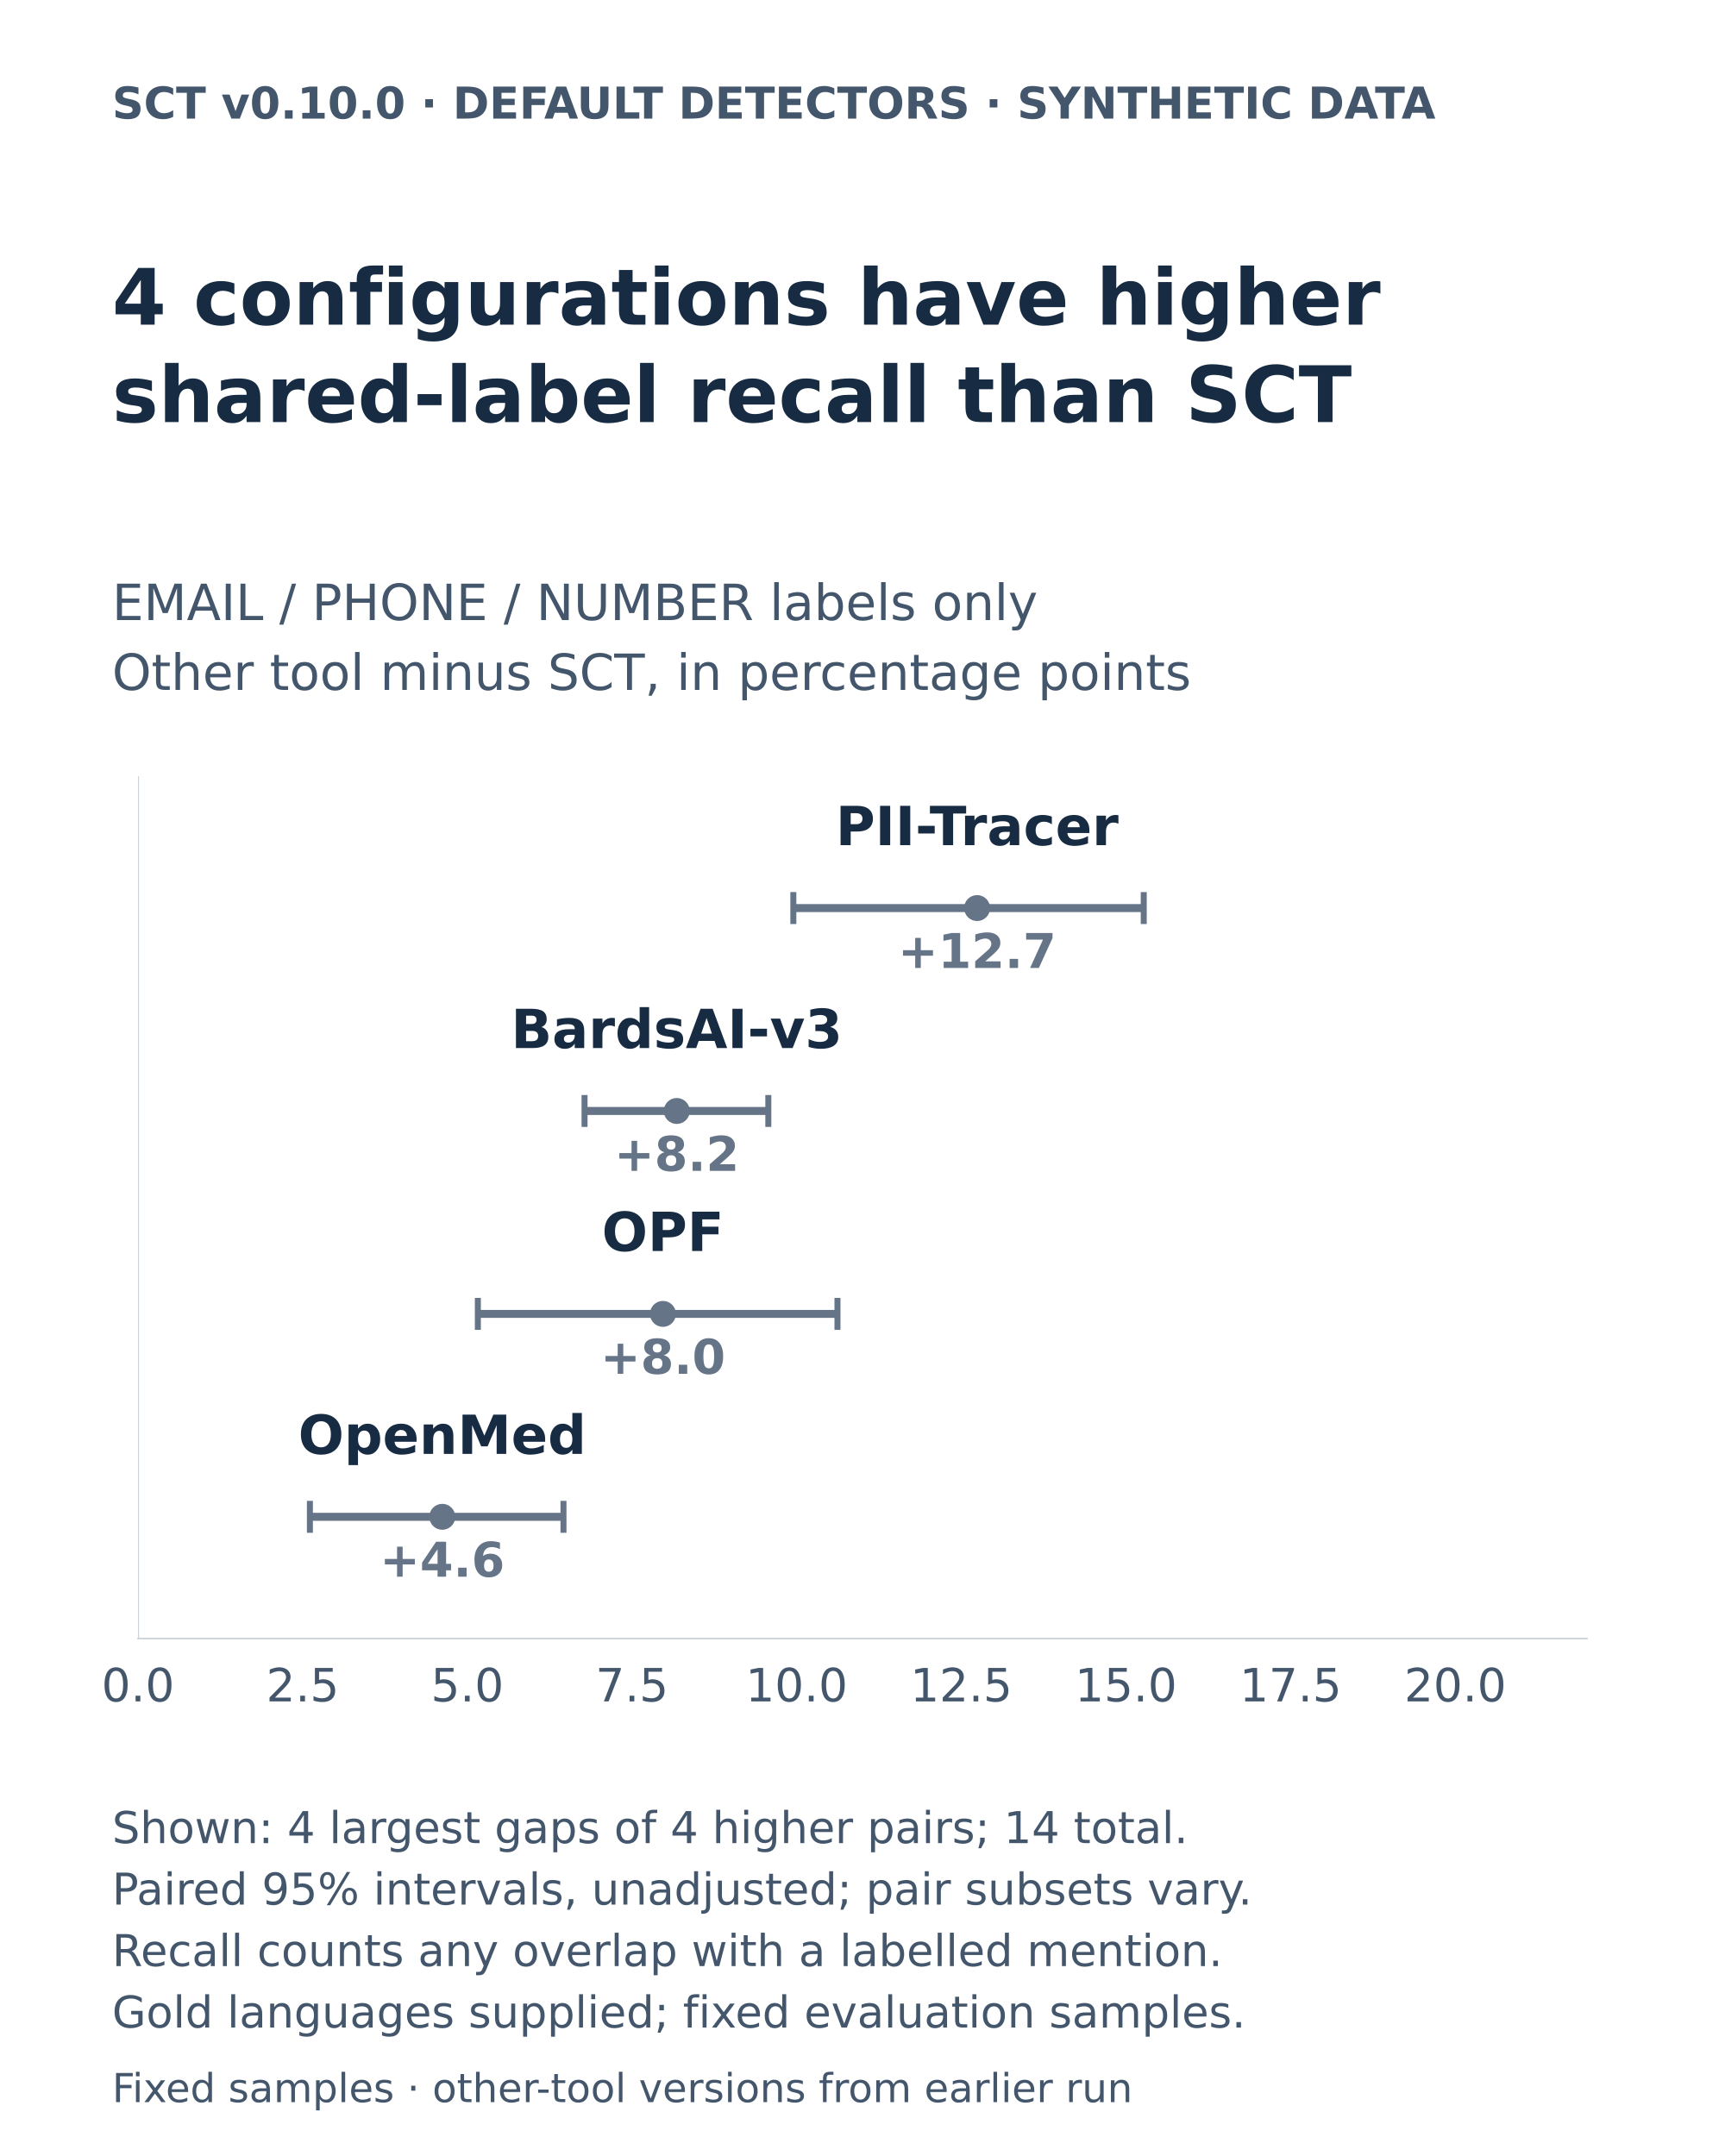
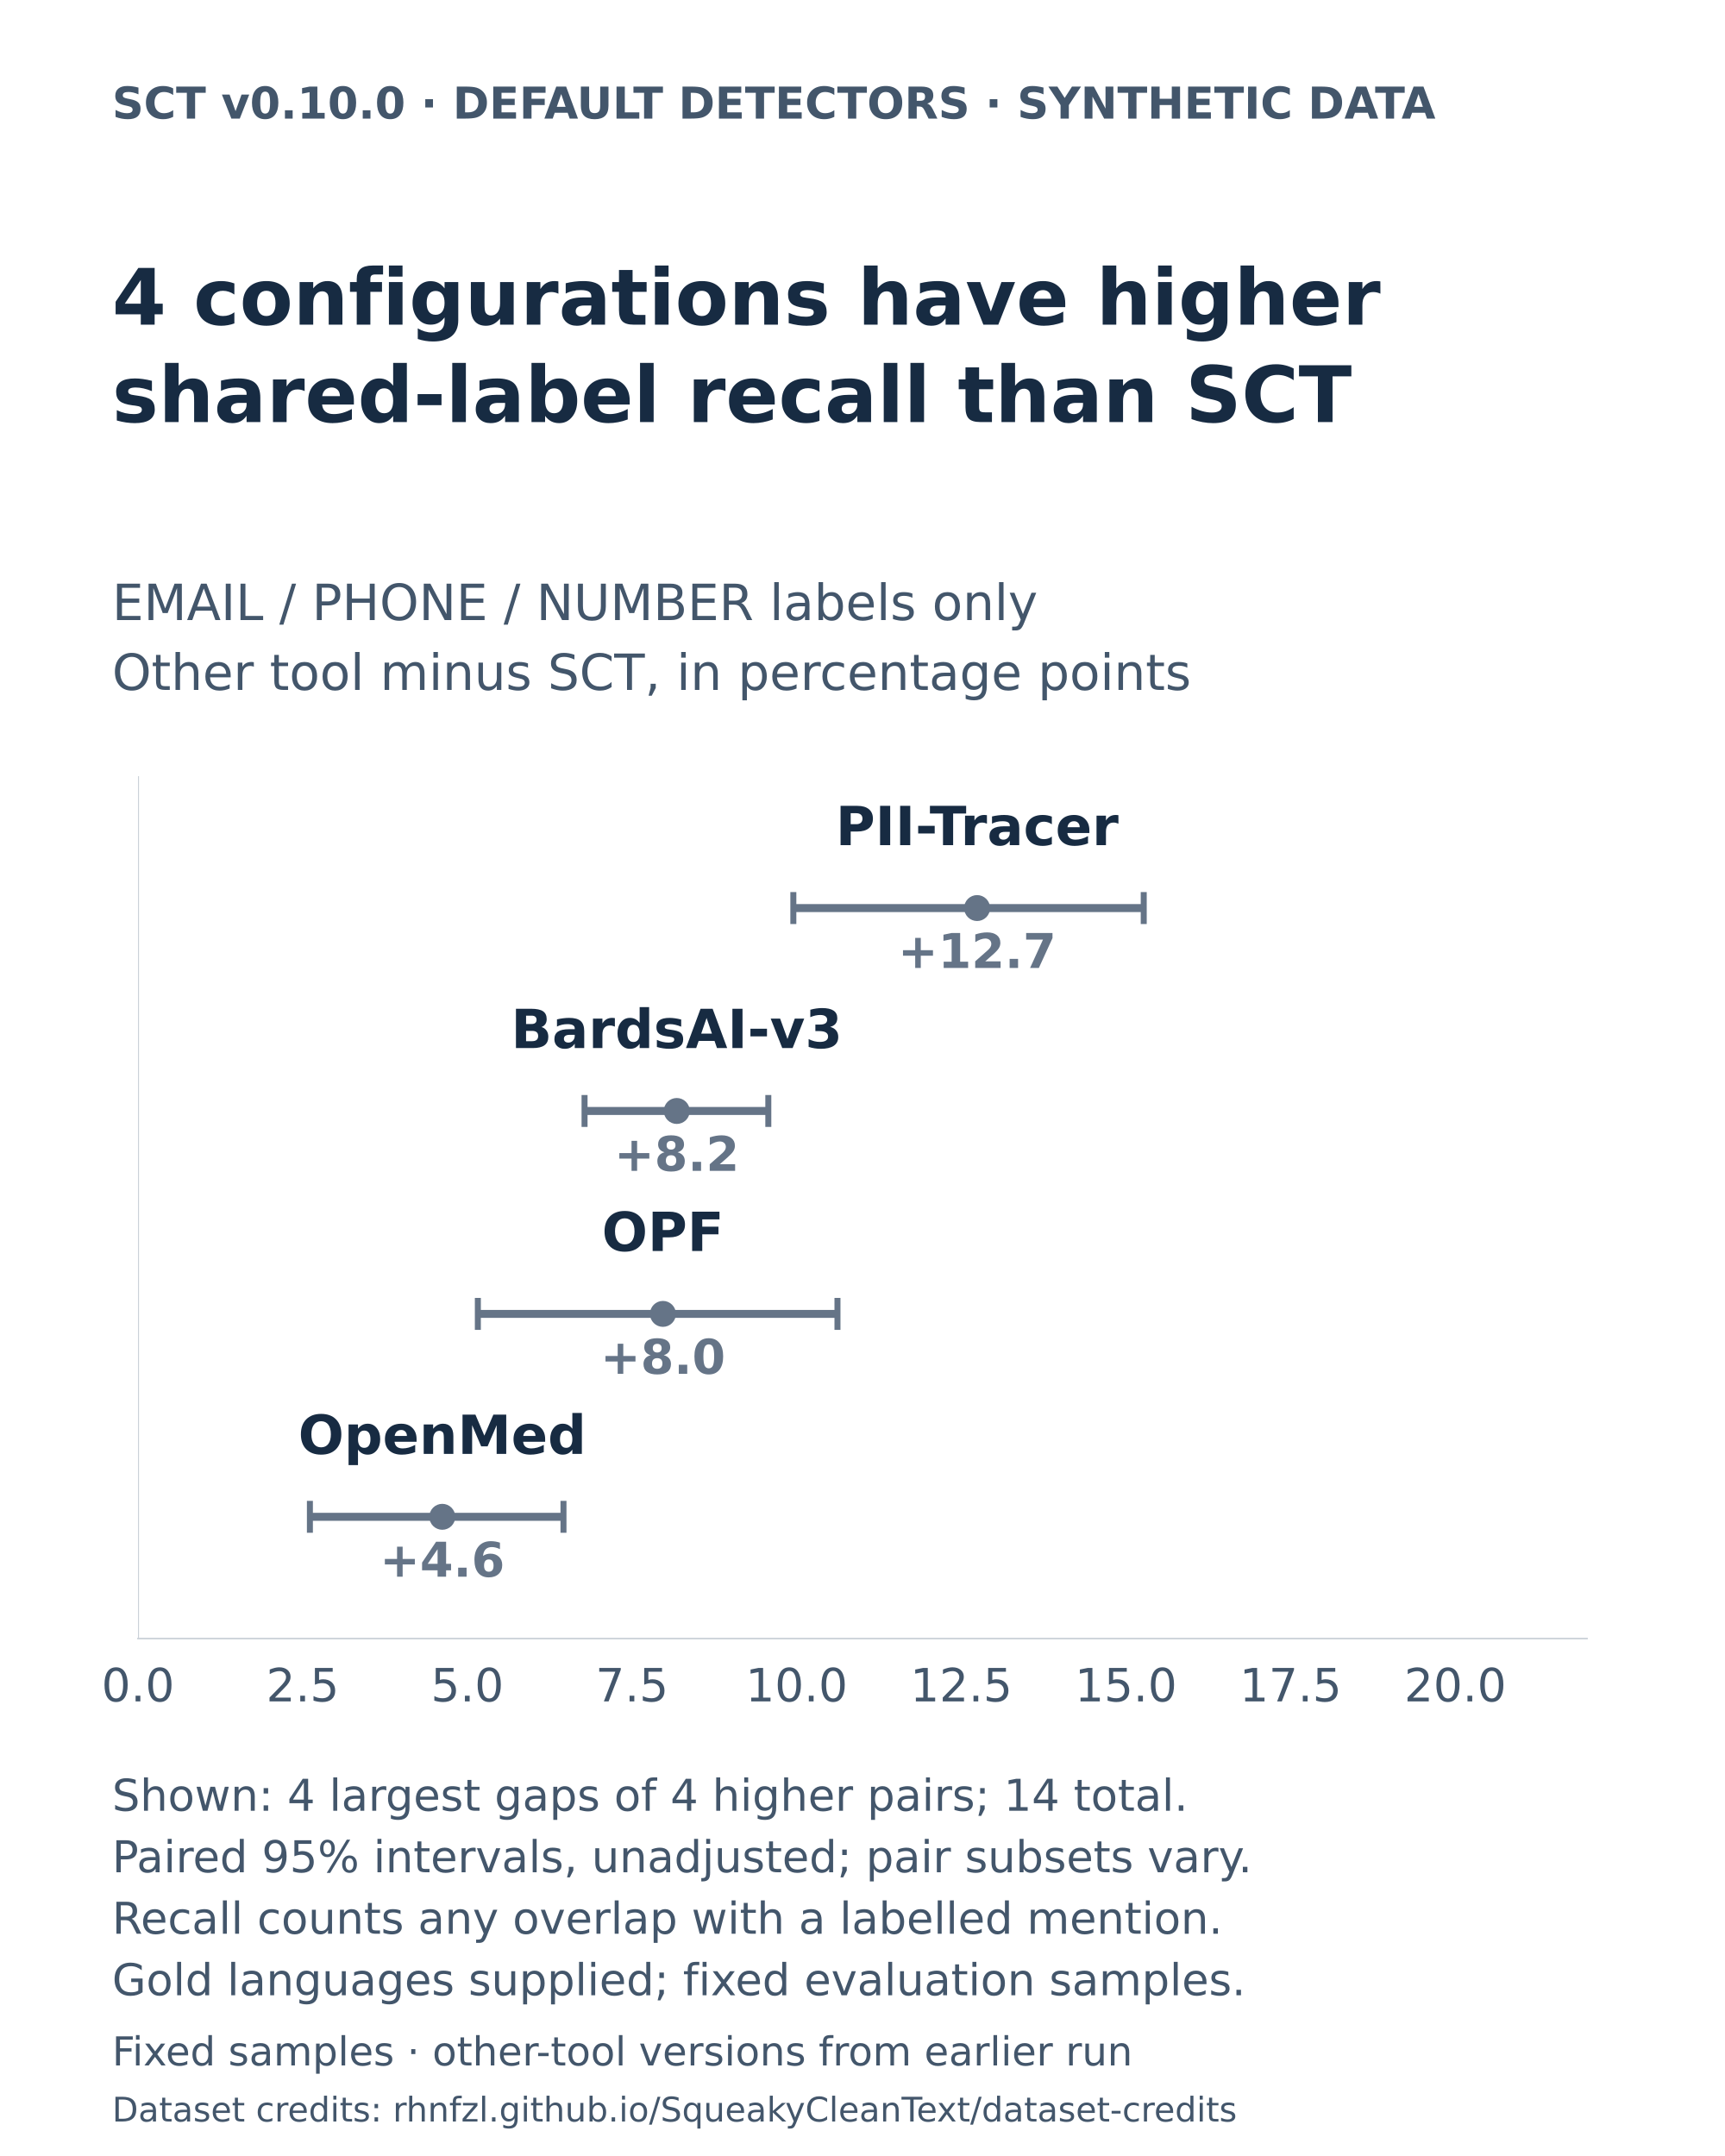
<svg xmlns="http://www.w3.org/2000/svg" xmlns:xlink="http://www.w3.org/1999/xlink" width="864pt" height="1080pt" viewBox="0 0 864 1080" version="1.1">
  <defs>
    <style type="text/css">*{stroke-linejoin: round; stroke-linecap: butt}</style>
  </defs>
  <g id="figure_1">
    <g id="patch_1">
      <path d="M 0 1080 L 864 1080 L 864 0 L 0 0 z " style="fill: #ffffff" />
    </g>
    <g id="axes_1">
      <g id="patch_2">
        <path d="M 69.12 820.8 L 794.88 820.8 L 794.88 388.8 L 69.12 388.8 z " style="fill: #ffffff" />
      </g>
      <g id="matplotlib.axis_1">
        <g id="xtick_1">
          <g id="line2d_1" />
          <g id="text_1">
            <text style="font-size: 23px; font-family: 'DejaVu Sans'; text-anchor: middle; fill: #43566b" x="69.12" y="852.275" transform="rotate(-0 69.12 852.2746)">0.0</text>
          </g>
        </g>
        <g id="xtick_2">
          <g id="line2d_2" />
          <g id="text_2">
            <text style="font-size: 23px; font-family: 'DejaVu Sans'; text-anchor: middle; fill: #43566b" x="151.593" y="852.275" transform="rotate(-0 151.5927 852.2746)">2.5</text>
          </g>
        </g>
        <g id="xtick_3">
          <g id="line2d_3" />
          <g id="text_3">
            <text style="font-size: 23px; font-family: 'DejaVu Sans'; text-anchor: middle; fill: #43566b" x="234.065" y="852.275" transform="rotate(-0 234.0655 852.2746)">5.0</text>
          </g>
        </g>
        <g id="xtick_4">
          <g id="line2d_4" />
          <g id="text_4">
            <text style="font-size: 23px; font-family: 'DejaVu Sans'; text-anchor: middle; fill: #43566b" x="316.538" y="852.275" transform="rotate(-0 316.5382 852.2746)">7.5</text>
          </g>
        </g>
        <g id="xtick_5">
          <g id="line2d_5" />
          <g id="text_5">
            <text style="font-size: 23px; font-family: 'DejaVu Sans'; text-anchor: middle; fill: #43566b" x="399.011" y="852.275" transform="rotate(-0 399.0109 852.2746)">10.0</text>
          </g>
        </g>
        <g id="xtick_6">
          <g id="line2d_6" />
          <g id="text_6">
            <text style="font-size: 23px; font-family: 'DejaVu Sans'; text-anchor: middle; fill: #43566b" x="481.484" y="852.275" transform="rotate(-0 481.4836 852.2746)">12.5</text>
          </g>
        </g>
        <g id="xtick_7">
          <g id="line2d_7" />
          <g id="text_7">
            <text style="font-size: 23px; font-family: 'DejaVu Sans'; text-anchor: middle; fill: #43566b" x="563.956" y="852.275" transform="rotate(-0 563.9564 852.2746)">15.0</text>
          </g>
        </g>
        <g id="xtick_8">
          <g id="line2d_8" />
          <g id="text_8">
            <text style="font-size: 23px; font-family: 'DejaVu Sans'; text-anchor: middle; fill: #43566b" x="646.429" y="852.275" transform="rotate(-0 646.4291 852.2746)">17.5</text>
          </g>
        </g>
        <g id="xtick_9">
          <g id="line2d_9" />
          <g id="text_9">
            <text style="font-size: 23px; font-family: 'DejaVu Sans'; text-anchor: middle; fill: #43566b" x="728.902" y="852.275" transform="rotate(-0 728.9018 852.2746)">20.0</text>
          </g>
        </g>
      </g>
      <g id="matplotlib.axis_2" />
      <g id="line2d_10">
-         <path d="M 69.12 820.8 L 69.12 388.8 " clip-path="url(#pc95ca44a69)" style="fill: none; stroke: #cbd2d8; stroke-linecap: square" />
+         <path d="M 69.12 820.8 L 69.12 388.8 " clip-path="url(#p14a1d58643)" style="fill: none; stroke: #cbd2d8; stroke-linecap: square" />
      </g>
      <g id="LineCollection_1">
-         <path d="M 397.361 454.871 L 572.863 454.871 " clip-path="url(#pc95ca44a69)" style="fill: none; stroke: #657487; stroke-width: 4" />
+         <path d="M 397.361 454.871 L 572.863 454.871 " clip-path="url(#p14a1d58643)" style="fill: none; stroke: #657487; stroke-width: 4" />
      </g>
      <g id="line2d_11">
        <defs>
-           <path id="md3ec1b18f3" d="M 0 8 L 0 -8 " style="stroke: #657487; stroke-width: 3" />
+           <path id="m958860f2ba" d="M 0 8 L 0 -8 " style="stroke: #657487; stroke-width: 3" />
        </defs>
-         <g clip-path="url(#pc95ca44a69)">
-           <use xlink:href="#md3ec1b18f3" x="397.361" y="454.871" style="fill: #657487; stroke: #657487; stroke-width: 3" />
+         <g clip-path="url(#p14a1d58643)">
+           <use xlink:href="#m958860f2ba" x="397.361" y="454.871" style="fill: #657487; stroke: #657487; stroke-width: 3" />
        </g>
      </g>
      <g id="line2d_12">
-         <g clip-path="url(#pc95ca44a69)">
-           <use xlink:href="#md3ec1b18f3" x="572.863" y="454.871" style="fill: #657487; stroke: #657487; stroke-width: 3" />
+         <g clip-path="url(#p14a1d58643)">
+           <use xlink:href="#m958860f2ba" x="572.863" y="454.871" style="fill: #657487; stroke: #657487; stroke-width: 3" />
        </g>
      </g>
      <g id="line2d_13">
        <defs>
-           <path id="m95e0fcd20e" d="M 0 6 C 1.591 6 3.117 5.368 4.243 4.243 C 5.368 3.117 6 1.591 6 0 C 6 -1.591 5.368 -3.117 4.243 -4.243 C 3.117 -5.368 1.591 -6 0 -6 C -1.591 -6 -3.117 -5.368 -4.243 -4.243 C -5.368 -3.117 -6 -1.591 -6 0 C -6 1.591 -5.368 3.117 -4.243 4.243 C -3.117 5.368 -1.591 6 0 6 z " style="stroke: #657487" />
+           <path id="m46eb65565d" d="M 0 6 C 1.591 6 3.117 5.368 4.243 4.243 C 5.368 3.117 6 1.591 6 0 C 6 -1.591 5.368 -3.117 4.243 -4.243 C 3.117 -5.368 1.591 -6 0 -6 C -1.591 -6 -3.117 -5.368 -4.243 -4.243 C -5.368 -3.117 -6 -1.591 -6 0 C -6 1.591 -5.368 3.117 -4.243 4.243 C -3.117 5.368 -1.591 6 0 6 z " style="stroke: #657487" />
        </defs>
-         <g clip-path="url(#pc95ca44a69)">
-           <use xlink:href="#m95e0fcd20e" x="489.401" y="454.871" style="fill: #657487; stroke: #657487" />
+         <g clip-path="url(#p14a1d58643)">
+           <use xlink:href="#m46eb65565d" x="489.401" y="454.871" style="fill: #657487; stroke: #657487" />
        </g>
      </g>
      <g id="LineCollection_2">
-         <path d="M 292.786 556.518 L 384.826 556.518 " clip-path="url(#pc95ca44a69)" style="fill: none; stroke: #657487; stroke-width: 4" />
+         <path d="M 292.786 556.518 L 384.826 556.518 " clip-path="url(#p14a1d58643)" style="fill: none; stroke: #657487; stroke-width: 4" />
      </g>
      <g id="line2d_14">
-         <g clip-path="url(#pc95ca44a69)">
-           <use xlink:href="#md3ec1b18f3" x="292.786" y="556.518" style="fill: #657487; stroke: #657487; stroke-width: 3" />
+         <g clip-path="url(#p14a1d58643)">
+           <use xlink:href="#m958860f2ba" x="292.786" y="556.518" style="fill: #657487; stroke: #657487; stroke-width: 3" />
        </g>
      </g>
      <g id="line2d_15">
-         <g clip-path="url(#pc95ca44a69)">
-           <use xlink:href="#md3ec1b18f3" x="384.826" y="556.518" style="fill: #657487; stroke: #657487; stroke-width: 3" />
+         <g clip-path="url(#p14a1d58643)">
+           <use xlink:href="#m958860f2ba" x="384.826" y="556.518" style="fill: #657487; stroke: #657487; stroke-width: 3" />
        </g>
      </g>
      <g id="line2d_16">
-         <g clip-path="url(#pc95ca44a69)">
-           <use xlink:href="#m95e0fcd20e" x="338.971" y="556.518" style="fill: #657487; stroke: #657487" />
+         <g clip-path="url(#p14a1d58643)">
+           <use xlink:href="#m46eb65565d" x="338.971" y="556.518" style="fill: #657487; stroke: #657487" />
        </g>
      </g>
      <g id="LineCollection_3">
-         <path d="M 239.344 658.165 L 419.464 658.165 " clip-path="url(#pc95ca44a69)" style="fill: none; stroke: #657487; stroke-width: 4" />
+         <path d="M 239.344 658.165 L 419.464 658.165 " clip-path="url(#p14a1d58643)" style="fill: none; stroke: #657487; stroke-width: 4" />
      </g>
      <g id="line2d_17">
-         <g clip-path="url(#pc95ca44a69)">
-           <use xlink:href="#md3ec1b18f3" x="239.344" y="658.165" style="fill: #657487; stroke: #657487; stroke-width: 3" />
+         <g clip-path="url(#p14a1d58643)">
+           <use xlink:href="#m958860f2ba" x="239.344" y="658.165" style="fill: #657487; stroke: #657487; stroke-width: 3" />
        </g>
      </g>
      <g id="line2d_18">
-         <g clip-path="url(#pc95ca44a69)">
-           <use xlink:href="#md3ec1b18f3" x="419.464" y="658.165" style="fill: #657487; stroke: #657487; stroke-width: 3" />
+         <g clip-path="url(#p14a1d58643)">
+           <use xlink:href="#m958860f2ba" x="419.464" y="658.165" style="fill: #657487; stroke: #657487; stroke-width: 3" />
        </g>
      </g>
      <g id="line2d_19">
-         <g clip-path="url(#pc95ca44a69)">
-           <use xlink:href="#m95e0fcd20e" x="332.043" y="658.165" style="fill: #657487; stroke: #657487" />
+         <g clip-path="url(#p14a1d58643)">
+           <use xlink:href="#m46eb65565d" x="332.043" y="658.165" style="fill: #657487; stroke: #657487" />
        </g>
      </g>
      <g id="LineCollection_4">
-         <path d="M 155.222 759.812 L 282.23 759.812 " clip-path="url(#pc95ca44a69)" style="fill: none; stroke: #657487; stroke-width: 4" />
+         <path d="M 155.222 759.812 L 282.23 759.812 " clip-path="url(#p14a1d58643)" style="fill: none; stroke: #657487; stroke-width: 4" />
      </g>
      <g id="line2d_20">
-         <g clip-path="url(#pc95ca44a69)">
-           <use xlink:href="#md3ec1b18f3" x="155.222" y="759.812" style="fill: #657487; stroke: #657487; stroke-width: 3" />
+         <g clip-path="url(#p14a1d58643)">
+           <use xlink:href="#m958860f2ba" x="155.222" y="759.812" style="fill: #657487; stroke: #657487; stroke-width: 3" />
        </g>
      </g>
      <g id="line2d_21">
-         <g clip-path="url(#pc95ca44a69)">
-           <use xlink:href="#md3ec1b18f3" x="282.23" y="759.812" style="fill: #657487; stroke: #657487; stroke-width: 3" />
+         <g clip-path="url(#p14a1d58643)">
+           <use xlink:href="#m958860f2ba" x="282.23" y="759.812" style="fill: #657487; stroke: #657487; stroke-width: 3" />
        </g>
      </g>
      <g id="line2d_22">
-         <g clip-path="url(#pc95ca44a69)">
-           <use xlink:href="#m95e0fcd20e" x="221.53" y="759.812" style="fill: #657487; stroke: #657487" />
+         <g clip-path="url(#p14a1d58643)">
+           <use xlink:href="#m46eb65565d" x="221.53" y="759.812" style="fill: #657487; stroke: #657487" />
        </g>
      </g>
      <g id="patch_3">
        <path d="M 69.12 820.8 L 794.88 820.8 " style="fill: none; stroke: #cbd2d8; stroke-width: 0.8; stroke-linejoin: miter; stroke-linecap: square" />
      </g>
      <g id="text_10">
        <text style="font-weight: 700; font-size: 27px; font-family: 'DejaVu Sans'; text-anchor: middle; fill: #172b42" x="489.401" y="423.36" transform="rotate(-0 489.401 423.36)">PII-Tracer</text>
      </g>
      <g id="text_11">
        <text style="font-weight: 700; font-size: 24px; font-family: 'DejaVu Sans'; text-anchor: middle; fill: #657487" x="489.401" y="484.871" transform="rotate(-0 489.401 484.8706)">+12.7</text>
      </g>
      <g id="text_12">
        <text style="font-weight: 700; font-size: 27px; font-family: 'DejaVu Sans'; text-anchor: middle; fill: #172b42" x="338.971" y="525.007" transform="rotate(-0 338.9708 525.0071)">BardsAI-v3</text>
      </g>
      <g id="text_13">
        <text style="font-weight: 700; font-size: 24px; font-family: 'DejaVu Sans'; text-anchor: middle; fill: #657487" x="338.971" y="586.518" transform="rotate(-0 338.9708 586.5176)">+8.2</text>
      </g>
      <g id="text_14">
        <text style="font-weight: 700; font-size: 27px; font-family: 'DejaVu Sans'; text-anchor: middle; fill: #172b42" x="332.043" y="626.654" transform="rotate(-0 332.0431 626.6541)">OPF</text>
      </g>
      <g id="text_15">
        <text style="font-weight: 700; font-size: 24px; font-family: 'DejaVu Sans'; text-anchor: middle; fill: #657487" x="332.043" y="688.165" transform="rotate(-0 332.0431 688.1647)">+8.0</text>
      </g>
      <g id="text_16">
        <text style="font-weight: 700; font-size: 27px; font-family: 'DejaVu Sans'; text-anchor: middle; fill: #172b42" x="221.53" y="728.301" transform="rotate(-0 221.5296 728.3012)">OpenMed</text>
      </g>
      <g id="text_17">
        <text style="font-weight: 700; font-size: 24px; font-family: 'DejaVu Sans'; text-anchor: middle; fill: #657487" x="221.53" y="789.812" transform="rotate(-0 221.5296 789.8118)">+4.6</text>
      </g>
    </g>
    <g id="text_18">
      <text style="font-weight: 700; font-size: 22px; font-family: 'DejaVu Sans'; text-anchor: start; fill: #43566b" x="56.16" y="59.4" transform="rotate(-0 56.16 59.4)">SCT v0.10.0 · DEFAULT DETECTORS · SYNTHETIC DATA</text>
    </g>
    <g id="text_19">
      <text style="font-weight: 700; font-size: 39px; font-family: 'DejaVu Sans'; fill: #172b42" transform="translate(56.16 162.6342)">4 configurations have higher</text>
      <text style="font-weight: 700; font-size: 39px; font-family: 'DejaVu Sans'; fill: #172b42" transform="translate(56.16 211.4147)">shared-label recall than SCT</text>
    </g>
    <g id="text_20">
      <text style="font-size: 25px; font-family: 'DejaVu Sans'; fill: #43566b" transform="translate(56.16 310.5984)">EMAIL / PHONE / NUMBER labels only</text>
      <text style="font-size: 25px; font-family: 'DejaVu Sans'; fill: #43566b" transform="translate(56.16 345.5984)">Other tool minus SCT, in percentage points</text>
    </g>
    <g id="text_21">
-       <text style="font-size: 22px; font-family: 'DejaVu Sans'; fill: #43566b" transform="translate(56.16 923.2706)">Shown: 4 largest gaps of 4 higher pairs; 14 total.</text>
-       <text style="font-size: 22px; font-family: 'DejaVu Sans'; fill: #43566b" transform="translate(56.16 954.0706)">Paired 95% intervals, unadjusted; pair subsets vary.</text>
-       <text style="font-size: 22px; font-family: 'DejaVu Sans'; fill: #43566b" transform="translate(56.16 984.8706)">Recall counts any overlap with a labelled mention.</text>
-       <text style="font-size: 22px; font-family: 'DejaVu Sans'; fill: #43566b" transform="translate(56.16 1015.671)">Gold languages supplied; fixed evaluation samples.</text>
+       <text style="font-size: 22px; font-family: 'DejaVu Sans'; fill: #43566b" transform="translate(56.16 907.0706)">Shown: 4 largest gaps of 4 higher pairs; 14 total.</text>
+       <text style="font-size: 22px; font-family: 'DejaVu Sans'; fill: #43566b" transform="translate(56.16 937.8706)">Paired 95% intervals, unadjusted; pair subsets vary.</text>
+       <text style="font-size: 22px; font-family: 'DejaVu Sans'; fill: #43566b" transform="translate(56.16 968.6706)">Recall counts any overlap with a labelled mention.</text>
+       <text style="font-size: 22px; font-family: 'DejaVu Sans'; fill: #43566b" transform="translate(56.16 999.4706)">Gold languages supplied; fixed evaluation samples.</text>
    </g>
    <g id="text_22">
-       <text style="font-size: 20px; font-family: 'DejaVu Sans'; text-anchor: start; fill: #43566b" x="56.16" y="1053" transform="rotate(-0 56.16 1053)">Fixed samples · other-tool versions from earlier run</text>
+       <text style="font-size: 20px; font-family: 'DejaVu Sans'; text-anchor: start; fill: #43566b" x="56.16" y="1034.64" transform="rotate(-0 56.16 1034.64)">Fixed samples · other-tool versions from earlier run</text>
+     </g>
+     <g id="text_23">
+       <text style="font-size: 17px; font-family: 'DejaVu Sans'; text-anchor: start; fill: #43566b" x="56.16" y="1062.72" transform="rotate(-0 56.16 1062.72)">Dataset credits: rhnfzl.github.io/SqueakyCleanText/dataset-credits</text>
    </g>
  </g>
  <defs>
-     <clipPath id="pc95ca44a69">
+     <clipPath id="p14a1d58643">
      <rect x="69.12" y="388.8" width="725.76" height="432" />
    </clipPath>
  </defs>
</svg>
